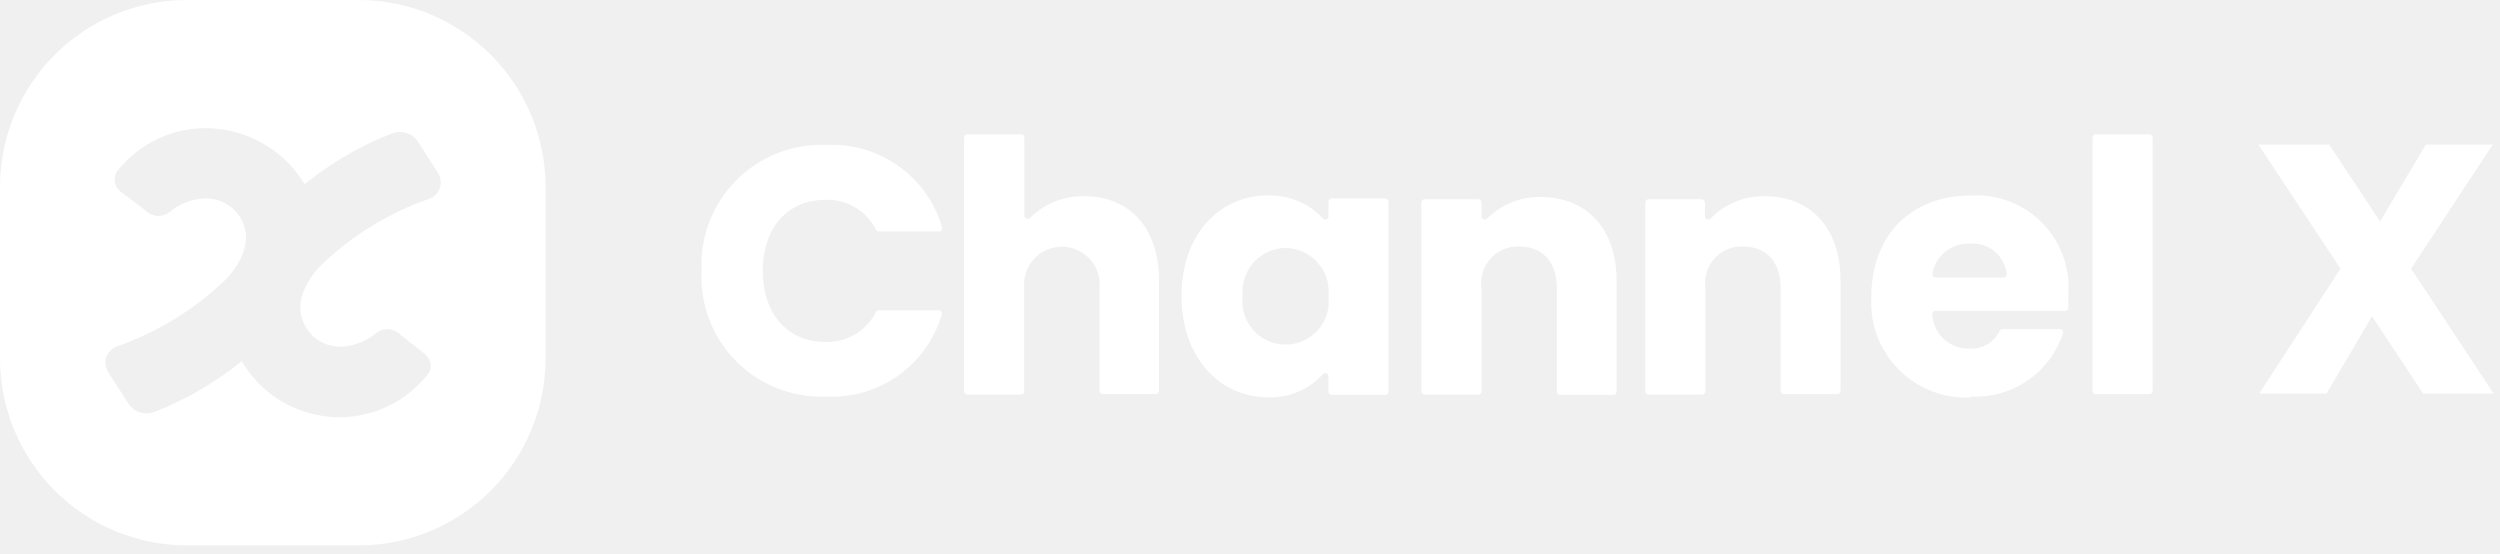
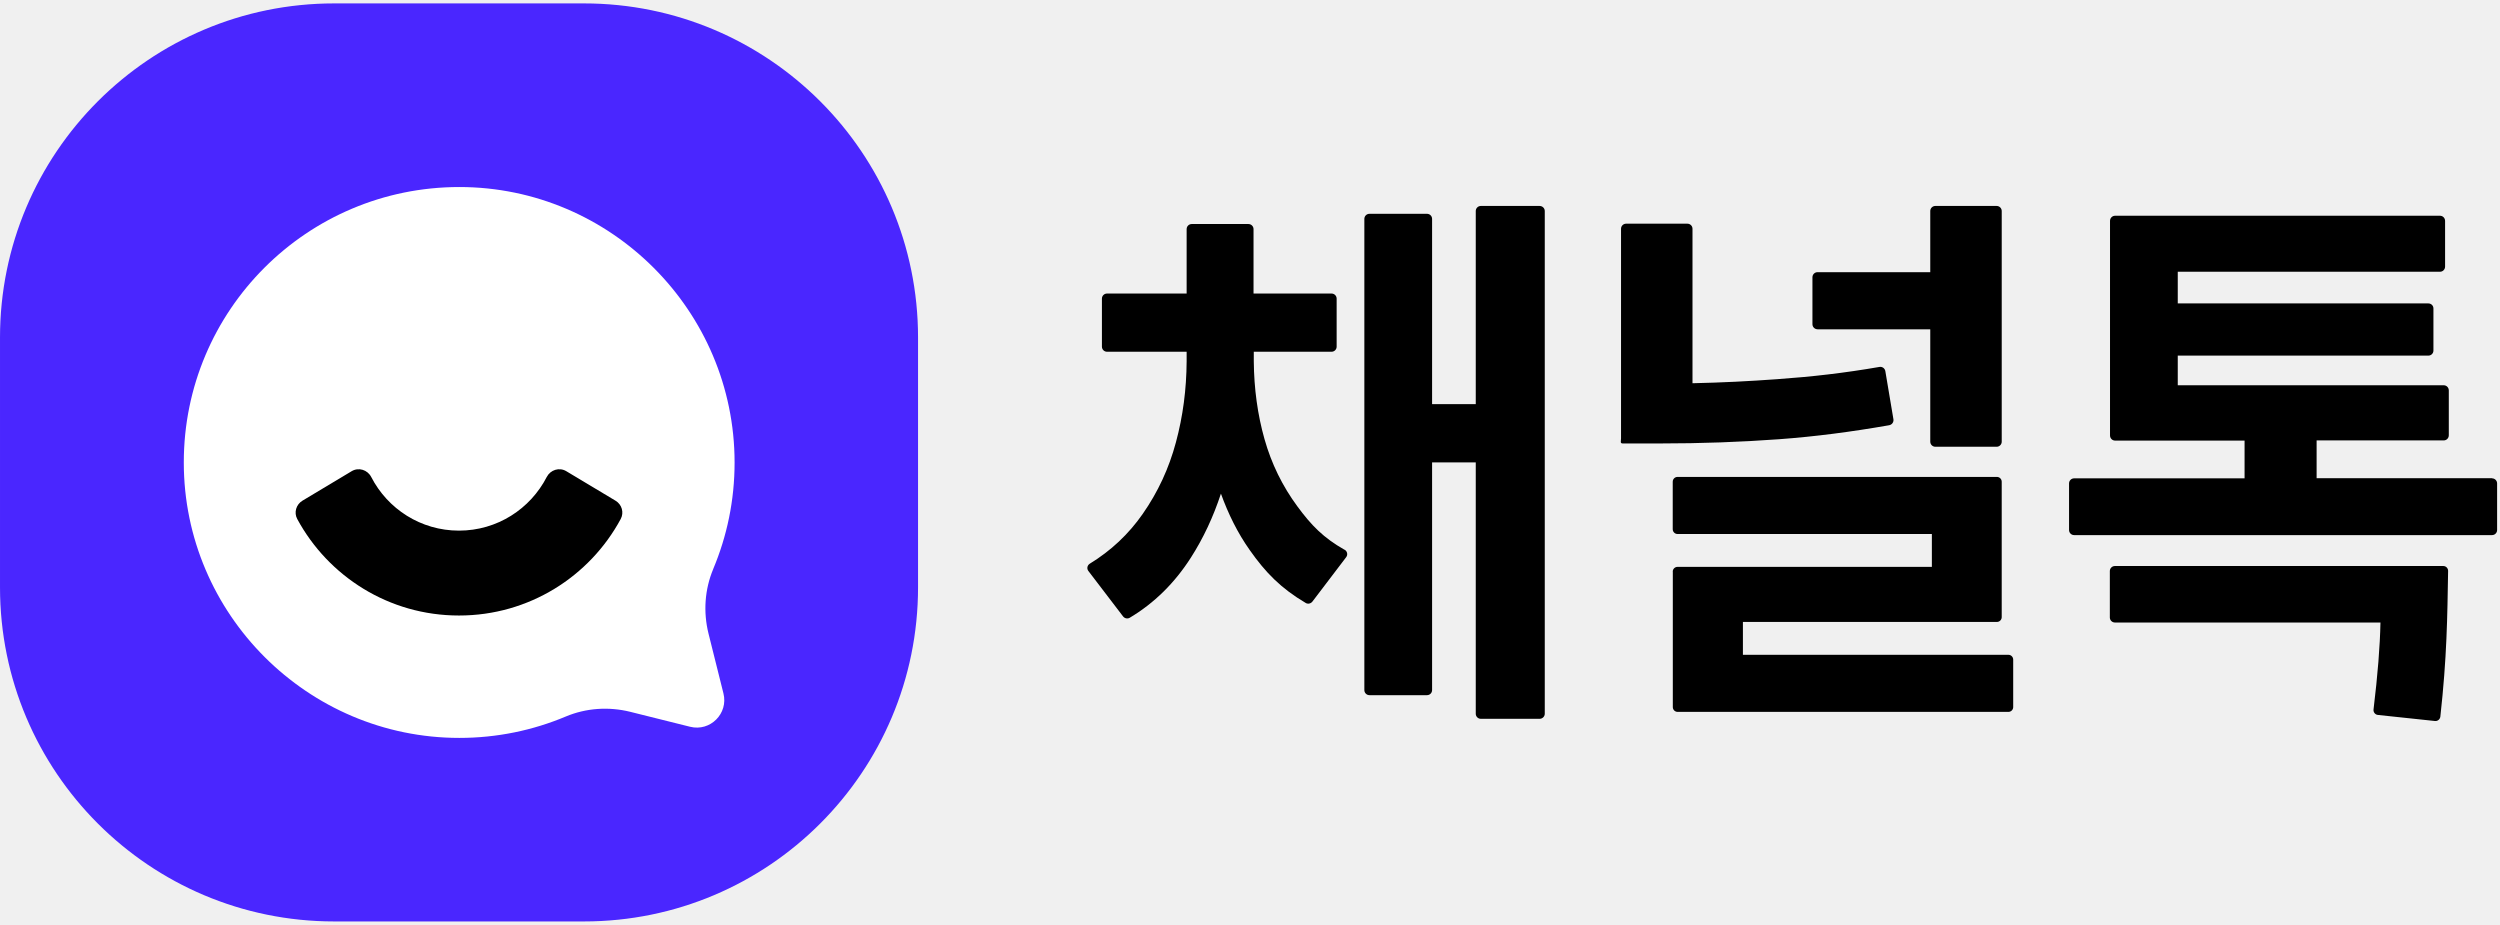
- <svg xmlns="http://www.w3.org/2000/svg" width="158" height="35" viewBox="0 0 158 35" fill="none">
-   <g clip-path="url(#clip0_841_41685)">
-     <path d="M153.14 24.87L149.91 19.99L147.04 24.87H142.78L147.92 16.98L142.73 9.14H147.21L150.42 14L153.31 9.14H157.54L152.38 16.98L157.6 24.87H153.14Z" fill="#FFFFFF" />
-     <path d="M22.66 0H11.82C8.689 -4.48262e-06 5.685 1.243 3.469 3.455C1.253 5.667 0.005 8.669 0 11.8V22.65C0 25.785 1.245 28.791 3.462 31.008C5.679 33.225 8.685 34.47 11.82 34.47H22.66C25.795 34.47 28.801 33.225 31.018 31.008C33.235 28.791 34.48 25.785 34.48 22.65V11.8C34.475 8.669 33.227 5.667 31.011 3.455C28.795 1.243 25.791 -4.48262e-06 22.66 0ZM27.16 12.55C24.535 13.462 22.145 14.944 20.16 16.89C19.841 17.24 19.568 17.63 19.35 18.05C19.132 18.451 19.005 18.895 18.98 19.35C18.973 19.688 19.035 20.024 19.161 20.338C19.287 20.651 19.476 20.936 19.715 21.175C19.954 21.414 20.239 21.603 20.552 21.729C20.866 21.855 21.202 21.917 21.54 21.91C22.36 21.875 23.147 21.573 23.78 21.05C23.998 20.876 24.273 20.788 24.552 20.805C24.831 20.822 25.094 20.941 25.29 21.14L26.8 22.33C26.968 22.452 27.095 22.624 27.161 22.821C27.227 23.018 27.23 23.231 27.17 23.43C27.145 23.494 27.111 23.555 27.07 23.61C26.405 24.47 25.552 25.167 24.576 25.645C23.6 26.124 22.527 26.372 21.44 26.37C19.932 26.358 18.465 25.88 17.24 25C16.573 24.515 15.998 23.916 15.54 23.23L15.27 22.83L14.89 23.13C13.339 24.33 11.625 25.303 9.8 26.02C9.505 26.144 9.177 26.162 8.87 26.071C8.564 25.98 8.299 25.785 8.12 25.52L6.84 23.52C6.752 23.383 6.696 23.227 6.675 23.066C6.654 22.904 6.67 22.739 6.721 22.584C6.771 22.429 6.856 22.287 6.968 22.169C7.081 22.051 7.218 21.959 7.37 21.9C9.994 20.985 12.384 19.503 14.37 17.56C14.689 17.21 14.962 16.82 15.18 16.4C15.394 15.998 15.52 15.555 15.55 15.1C15.557 14.765 15.496 14.433 15.373 14.122C15.249 13.811 15.064 13.528 14.829 13.289C14.595 13.051 14.314 12.861 14.005 12.733C13.696 12.604 13.365 12.539 13.03 12.54H12.96C12.139 12.574 11.352 12.876 10.72 13.4C10.502 13.574 10.227 13.662 9.948 13.645C9.669 13.628 9.406 13.509 9.21 13.31L7.66 12.14C7.492 12.018 7.365 11.846 7.299 11.649C7.233 11.452 7.23 11.239 7.29 11.04C7.31 10.975 7.34 10.915 7.38 10.86C8.045 9.998 8.9 9.3 9.878 8.822C10.856 8.343 11.931 8.096 13.02 8.1C14.535 8.108 16.009 8.587 17.24 9.47C17.924 9.951 18.517 10.55 18.99 11.24L19.26 11.64L19.64 11.34C21.189 10.138 22.904 9.164 24.73 8.45C25.025 8.326 25.353 8.308 25.66 8.399C25.966 8.49 26.231 8.685 26.41 8.95L27.69 10.95C27.774 11.087 27.828 11.24 27.846 11.4C27.865 11.559 27.849 11.721 27.798 11.874C27.748 12.026 27.664 12.166 27.554 12.283C27.444 12.399 27.309 12.491 27.16 12.55Z" fill="#FFFFFF" />
-     <path d="M52.23 9.16C53.855 9.081 55.46 9.55 56.786 10.494C58.112 11.437 59.082 12.799 59.54 14.36C59.549 14.391 59.551 14.424 59.545 14.456C59.54 14.488 59.527 14.519 59.508 14.545C59.488 14.571 59.463 14.592 59.434 14.607C59.405 14.622 59.373 14.63 59.34 14.63H55.54C55.502 14.629 55.464 14.618 55.432 14.596C55.4 14.575 55.375 14.545 55.36 14.51C55.062 13.921 54.601 13.431 54.032 13.097C53.463 12.764 52.809 12.601 52.15 12.63C49.81 12.63 48.21 14.36 48.21 17.12C48.21 19.88 49.81 21.61 52.15 21.61C52.81 21.636 53.464 21.472 54.033 21.137C54.602 20.802 55.063 20.31 55.36 19.72C55.376 19.686 55.401 19.657 55.433 19.638C55.465 19.618 55.502 19.608 55.54 19.61H59.32C59.353 19.61 59.385 19.618 59.414 19.633C59.443 19.648 59.468 19.669 59.487 19.695C59.507 19.721 59.52 19.752 59.526 19.784C59.531 19.816 59.529 19.849 59.52 19.88C59.06 21.443 58.087 22.805 56.756 23.745C55.426 24.685 53.817 25.149 52.19 25.06C51.14 25.102 50.093 24.924 49.116 24.539C48.139 24.153 47.253 23.568 46.514 22.821C45.775 22.074 45.201 21.181 44.826 20.2C44.452 19.218 44.286 18.169 44.34 17.12C44.286 16.066 44.453 15.013 44.829 14.028C45.206 13.042 45.784 12.146 46.527 11.397C47.269 10.648 48.16 10.062 49.142 9.677C50.124 9.291 51.176 9.115 52.23 9.16Z" fill="#FFFFFF" />
-     <path d="M61.14 8.49H64.54C64.567 8.49 64.594 8.496 64.619 8.506C64.644 8.517 64.666 8.533 64.685 8.552C64.704 8.572 64.719 8.595 64.728 8.621C64.737 8.646 64.742 8.673 64.74 8.7V13.62C64.74 13.662 64.752 13.703 64.775 13.739C64.798 13.774 64.831 13.801 64.869 13.817C64.908 13.833 64.951 13.837 64.992 13.829C65.033 13.821 65.071 13.8 65.1 13.77C65.551 13.321 66.089 12.969 66.68 12.733C67.271 12.498 67.904 12.384 68.54 12.4C71.36 12.4 73.25 14.4 73.25 17.69V24.69C73.25 24.746 73.228 24.799 73.189 24.839C73.149 24.878 73.096 24.9 73.04 24.9H69.7C69.644 24.9 69.591 24.878 69.552 24.839C69.512 24.799 69.49 24.746 69.49 24.69V18.2C69.52 17.869 69.482 17.536 69.376 17.221C69.27 16.906 69.1 16.616 68.876 16.371C68.652 16.125 68.379 15.929 68.075 15.795C67.771 15.661 67.442 15.592 67.11 15.592C66.778 15.592 66.449 15.661 66.145 15.795C65.841 15.929 65.569 16.125 65.345 16.371C65.121 16.616 64.95 16.906 64.845 17.221C64.739 17.536 64.7 17.869 64.73 18.2V24.73C64.731 24.757 64.727 24.784 64.718 24.81C64.709 24.835 64.694 24.858 64.675 24.878C64.656 24.898 64.634 24.913 64.609 24.924C64.584 24.935 64.557 24.94 64.53 24.94H61.14C61.113 24.94 61.085 24.935 61.06 24.924C61.034 24.914 61.011 24.898 60.992 24.879C60.972 24.859 60.957 24.836 60.946 24.811C60.936 24.785 60.93 24.758 60.93 24.73V8.7C60.93 8.645 60.952 8.591 60.992 8.552C61.031 8.512 61.084 8.49 61.14 8.49Z" fill="#FFFFFF" />
-     <path d="M80.14 12.36C80.786 12.337 81.43 12.454 82.027 12.702C82.624 12.951 83.16 13.325 83.6 13.8C83.626 13.834 83.662 13.859 83.703 13.871C83.744 13.884 83.788 13.883 83.828 13.868C83.868 13.854 83.903 13.826 83.927 13.791C83.951 13.755 83.962 13.713 83.96 13.67V12.75C83.962 12.695 83.985 12.643 84.024 12.604C84.063 12.565 84.115 12.542 84.17 12.54H87.54C87.595 12.542 87.647 12.565 87.686 12.604C87.725 12.643 87.748 12.695 87.75 12.75V24.75C87.75 24.805 87.728 24.859 87.688 24.898C87.649 24.938 87.596 24.96 87.54 24.96H84.17C84.114 24.96 84.061 24.938 84.021 24.898C83.982 24.859 83.96 24.805 83.96 24.75V23.8C83.965 23.756 83.955 23.712 83.932 23.674C83.909 23.637 83.875 23.608 83.834 23.592C83.793 23.576 83.748 23.574 83.705 23.586C83.663 23.598 83.626 23.624 83.6 23.66C83.16 24.14 82.621 24.518 82.02 24.768C81.419 25.019 80.77 25.135 80.12 25.11C77.12 25.11 74.67 22.62 74.67 18.71C74.67 14.8 77.09 12.35 80.14 12.35V12.36ZM81.25 15.67C80.866 15.674 80.487 15.759 80.138 15.919C79.789 16.078 79.477 16.309 79.221 16.596C78.966 16.883 78.774 17.22 78.657 17.586C78.539 17.952 78.499 18.338 78.54 18.72C78.493 19.103 78.528 19.492 78.643 19.861C78.758 20.23 78.95 20.57 79.206 20.86C79.462 21.149 79.777 21.38 80.129 21.539C80.482 21.698 80.864 21.779 81.25 21.779C81.636 21.779 82.018 21.698 82.371 21.539C82.723 21.38 83.037 21.149 83.294 20.86C83.55 20.57 83.742 20.23 83.856 19.861C83.971 19.492 84.007 19.103 83.96 18.72C83.999 18.338 83.958 17.953 83.84 17.588C83.722 17.223 83.53 16.886 83.275 16.599C83.02 16.313 82.709 16.082 82.36 15.922C82.011 15.762 81.633 15.676 81.25 15.67Z" fill="#FFFFFF" />
-     <path d="M98.39 18.21C98.39 16.52 97.46 15.58 96.01 15.58C95.672 15.567 95.335 15.627 95.023 15.758C94.711 15.89 94.432 16.087 94.205 16.338C93.978 16.589 93.809 16.887 93.709 17.21C93.61 17.534 93.583 17.875 93.63 18.21V24.73C93.631 24.757 93.627 24.784 93.618 24.81C93.608 24.835 93.594 24.858 93.575 24.878C93.556 24.898 93.534 24.913 93.509 24.924C93.484 24.935 93.457 24.94 93.43 24.94H90.04C90.013 24.94 89.985 24.935 89.96 24.924C89.934 24.914 89.911 24.898 89.892 24.879C89.872 24.859 89.857 24.836 89.846 24.811C89.835 24.785 89.83 24.758 89.83 24.73V12.8C89.83 12.773 89.835 12.745 89.846 12.72C89.857 12.694 89.872 12.671 89.892 12.652C89.911 12.632 89.934 12.617 89.96 12.606C89.985 12.596 90.013 12.59 90.04 12.59H93.43C93.457 12.59 93.484 12.596 93.509 12.606C93.534 12.617 93.556 12.633 93.575 12.652C93.594 12.672 93.608 12.695 93.618 12.721C93.627 12.746 93.631 12.773 93.63 12.8V13.66C93.629 13.702 93.641 13.743 93.665 13.778C93.688 13.814 93.721 13.841 93.759 13.857C93.798 13.873 93.841 13.877 93.882 13.869C93.923 13.861 93.961 13.84 93.99 13.81C94.437 13.367 94.968 13.018 95.552 12.785C96.136 12.551 96.761 12.437 97.39 12.45C100.26 12.45 102.17 14.45 102.17 17.75V24.75C102.171 24.777 102.167 24.804 102.158 24.83C102.148 24.855 102.134 24.878 102.115 24.898C102.096 24.918 102.074 24.933 102.049 24.944C102.024 24.955 101.997 24.96 101.97 24.96H98.6C98.573 24.96 98.546 24.955 98.521 24.944C98.496 24.933 98.474 24.918 98.455 24.898C98.436 24.878 98.422 24.855 98.412 24.83C98.403 24.804 98.399 24.777 98.4 24.75V18.21H98.39Z" fill="#FFFFFF" />
-     <path d="M112.54 18.21C112.54 16.52 111.61 15.58 110.16 15.58C109.822 15.567 109.485 15.627 109.173 15.758C108.861 15.889 108.582 16.087 108.355 16.338C108.128 16.589 107.958 16.887 107.859 17.21C107.76 17.534 107.733 17.875 107.78 18.21V24.73C107.78 24.758 107.775 24.785 107.764 24.811C107.753 24.836 107.738 24.859 107.718 24.879C107.699 24.898 107.676 24.914 107.65 24.924C107.625 24.935 107.598 24.94 107.57 24.94H104.19C104.162 24.94 104.135 24.935 104.11 24.924C104.084 24.914 104.061 24.898 104.041 24.879C104.022 24.859 104.007 24.836 103.996 24.811C103.985 24.785 103.98 24.758 103.98 24.73V12.8C103.98 12.773 103.985 12.745 103.996 12.72C104.007 12.694 104.022 12.671 104.041 12.652C104.061 12.632 104.084 12.617 104.11 12.606C104.135 12.596 104.162 12.59 104.19 12.59H107.54C107.596 12.59 107.649 12.612 107.688 12.652C107.728 12.691 107.75 12.745 107.75 12.8V13.66C107.749 13.702 107.761 13.743 107.784 13.778C107.807 13.814 107.84 13.841 107.879 13.857C107.918 13.873 107.961 13.877 108.002 13.869C108.043 13.861 108.081 13.84 108.11 13.81C108.555 13.353 109.089 12.993 109.679 12.75C110.269 12.508 110.902 12.389 111.54 12.4C114.41 12.4 116.32 14.4 116.32 17.7V24.7C116.32 24.756 116.298 24.809 116.258 24.849C116.219 24.888 116.166 24.91 116.11 24.91H112.75C112.694 24.91 112.641 24.888 112.601 24.849C112.562 24.809 112.54 24.756 112.54 24.7V18.21Z" fill="#FFFFFF" />
-     <path d="M124.54 25.12C123.696 25.16 122.854 25.021 122.068 24.713C121.282 24.405 120.57 23.935 119.978 23.332C119.386 22.73 118.928 22.01 118.634 21.219C118.339 20.427 118.215 19.583 118.27 18.74C118.27 14.8 120.85 12.36 124.54 12.36C125.365 12.306 126.193 12.428 126.968 12.72C127.742 13.011 128.446 13.464 129.031 14.049C129.616 14.634 130.069 15.338 130.36 16.112C130.652 16.887 130.774 17.715 130.72 18.54C130.72 18.83 130.72 19.14 130.72 19.46C130.715 19.512 130.69 19.561 130.652 19.596C130.613 19.631 130.562 19.651 130.51 19.65H122.33C122.3 19.648 122.27 19.653 122.242 19.665C122.215 19.676 122.19 19.693 122.17 19.715C122.15 19.737 122.135 19.763 122.126 19.792C122.117 19.821 122.115 19.851 122.12 19.88C122.151 20.472 122.412 21.028 122.847 21.429C123.283 21.831 123.858 22.047 124.45 22.03C124.841 22.057 125.232 21.968 125.574 21.774C125.915 21.58 126.192 21.29 126.37 20.94C126.382 20.904 126.405 20.871 126.435 20.846C126.465 20.822 126.501 20.806 126.54 20.8H130.18C130.212 20.799 130.244 20.805 130.273 20.819C130.302 20.832 130.328 20.853 130.348 20.878C130.367 20.904 130.38 20.933 130.386 20.965C130.392 20.997 130.389 21.03 130.38 21.06C129.984 22.274 129.199 23.323 128.147 24.046C127.095 24.769 125.835 25.125 124.56 25.06L124.54 25.12ZM122.33 17.54H126.62C126.649 17.539 126.678 17.532 126.705 17.519C126.731 17.506 126.754 17.488 126.773 17.465C126.792 17.442 126.806 17.416 126.814 17.387C126.822 17.359 126.824 17.329 126.82 17.3C126.757 16.744 126.479 16.234 126.046 15.879C125.612 15.524 125.058 15.352 124.5 15.4C123.946 15.374 123.401 15.548 122.965 15.892C122.53 16.236 122.233 16.725 122.13 17.27C122.122 17.301 122.122 17.334 122.128 17.365C122.135 17.396 122.148 17.426 122.167 17.452C122.186 17.477 122.211 17.499 122.239 17.514C122.267 17.529 122.298 17.538 122.33 17.54Z" fill="#FFFFFF" />
-     <path d="M132.46 8.49H135.84C135.868 8.49 135.895 8.496 135.92 8.506C135.946 8.517 135.969 8.532 135.988 8.552C136.008 8.571 136.023 8.594 136.034 8.62C136.045 8.645 136.05 8.673 136.05 8.7V24.7C136.05 24.728 136.045 24.755 136.034 24.781C136.023 24.806 136.008 24.829 135.988 24.849C135.969 24.868 135.946 24.884 135.92 24.894C135.895 24.905 135.868 24.91 135.84 24.91H132.46C132.404 24.91 132.351 24.888 132.312 24.849C132.272 24.809 132.25 24.756 132.25 24.7V8.7C132.25 8.645 132.272 8.591 132.312 8.552C132.351 8.512 132.404 8.49 132.46 8.49Z" fill="#FFFFFF" />
+ <svg xmlns="http://www.w3.org/2000/svg" width="692" height="256" viewBox="0 0 692 256" fill="none">
+   <g clip-path="url(#clip0_1642_52017)">
+     <path d="M161.625 0.943H92.491C41.41 0.943 0.001 42.353 0.001 93.433V162.567C0.001 213.648 41.41 255.057 92.491 255.057H161.625C212.706 255.057 254.115 213.648 254.115 162.567V93.433C254.115 42.353 212.706 0.943 161.625 0.943Z" fill="#4A26FF" />
+     <path d="M197.419 157.493C201.23 148.421 203.334 138.485 203.334 128.034C203.334 86.068 169.106 51.77 127.14 51.77C85.009 51.77 50.852 85.904 50.875 128.034C50.875 170.001 85.173 204.252 127.14 204.252C137.59 204.252 147.527 202.148 156.598 198.337C162.233 195.976 168.498 195.555 174.437 197.028L191.013 201.166C196.601 202.569 201.651 197.495 200.248 191.931L196.11 175.355C194.637 169.416 195.058 163.15 197.419 157.516V157.493Z" fill="white" />
+     <path d="M127.068 170.375C146.403 170.375 163.236 159.573 171.817 143.652C172.775 141.875 172.144 139.654 170.391 138.602L156.737 130.419C154.82 129.273 152.365 130.045 151.336 132.032C146.801 140.846 137.636 146.878 127.045 146.878C116.454 146.878 107.289 140.846 102.753 132.032C101.724 130.045 99.293 129.273 97.352 130.419L83.699 138.602C81.969 139.654 81.314 141.875 82.272 143.652C90.853 159.55 107.686 170.375 127.021 170.375H127.068Z" fill="black" />
+     <path d="M372.111 152.14C366.336 148.867 362.969 145.407 359.135 140.193C354.973 134.559 351.934 128.34 350.017 121.56C348.1 114.78 347.118 107.602 347.048 100.004V97.362H368.58C369.352 97.362 369.983 96.731 369.983 95.959V82.656C369.983 81.885 369.352 81.253 368.58 81.253H346.977V63.414C346.977 62.643 346.346 62.012 345.575 62.012H329.863C329.092 62.012 328.461 62.643 328.461 63.414V81.253H306.414C305.642 81.253 305.011 81.885 305.011 82.656V95.959C305.011 96.731 305.642 97.362 306.414 97.362H328.461V100.004C328.414 107.789 327.432 115.271 325.491 122.448C323.574 129.626 320.512 136.219 316.303 142.251C312.399 147.862 307.512 152.444 301.667 156.022C300.943 156.466 300.756 157.401 301.27 158.056L310.856 170.61C311.3 171.195 312.118 171.359 312.726 170.985C319.506 166.94 325.141 161.375 329.63 154.362C333.09 148.961 335.849 143.046 337.953 136.64C339.987 142.274 342.582 147.535 345.925 152.257C350.321 158.5 354.529 162.825 361.449 166.916C362.057 167.267 362.829 167.08 363.273 166.519L372.625 154.221C373.139 153.543 372.929 152.561 372.157 152.14H372.111Z" fill="black" />
+     <path d="M426.165 57.008H409.893C409.121 57.008 408.49 57.639 408.49 58.411V111.857H396.403V60.585C396.403 59.813 395.772 59.182 395 59.182H379.055C378.284 59.182 377.652 59.813 377.652 60.585V191.02C377.652 191.792 378.284 192.423 379.055 192.423H395C395.772 192.423 396.403 191.792 396.403 191.02V127.989H408.49V197.567C408.49 198.338 409.121 198.969 409.893 198.969H426.165C426.937 198.969 427.591 198.338 427.591 197.567V58.411C427.591 57.639 426.96 57.008 426.165 57.008Z" fill="black" />
+     <path d="M522.933 117.7C523.705 117.56 524.219 116.835 524.102 116.063L521.858 102.714C521.717 101.942 520.993 101.428 520.221 101.568C510.495 103.251 501.564 104.28 491.885 104.958C484.146 105.519 476.945 105.893 468.482 106.08V63.319C468.482 62.547 467.85 61.916 467.079 61.916H450.105C449.334 61.916 448.703 62.547 448.703 63.319V119.383V121.324C448.703 122.095 448.375 122.75 449.17 122.75H459.457C470.843 122.75 481.832 122.353 492.423 121.581C502.569 120.833 512.365 119.547 522.956 117.7H522.933Z" fill="black" />
+     <path d="M463.034 158.218V195.719C463.034 196.444 463.619 197.052 464.367 197.052H555.922C556.646 197.052 557.254 196.468 557.254 195.719V182.58C557.254 181.855 556.67 181.247 555.922 181.247H482.439V172.153H552.742C553.467 172.153 554.075 171.568 554.075 170.82V133.342C554.075 132.618 553.49 132.01 552.742 132.01H464.343C463.619 132.01 463.011 132.594 463.011 133.342V146.482C463.011 147.207 463.595 147.814 464.343 147.814H534.74V156.909H464.343C463.619 156.909 463.011 157.494 463.011 158.242L463.034 158.218Z" fill="black" />
+     <path d="M503.086 91.166H534.298V122.261C534.298 123.032 534.93 123.663 535.701 123.663H552.675C553.446 123.663 554.078 123.032 554.078 122.261V58.411C554.078 57.639 553.446 57.008 552.675 57.008H535.701C534.93 57.008 534.298 57.639 534.298 58.411V75.338H503.086C502.315 75.338 501.684 75.969 501.684 76.74V89.739C501.684 90.511 502.315 91.142 503.086 91.142V91.166Z" fill="black" />
+     <path d="M689.798 132.359H641.239V121.909H676.425C677.197 121.909 677.828 121.278 677.828 120.483V108.068C677.828 107.273 677.197 106.642 676.425 106.642H602.803V98.436H672.17C672.942 98.436 673.573 97.804 673.573 97.056V85.366C673.573 84.595 672.942 83.987 672.17 83.987H602.803V75.219H675.397C676.168 75.219 676.799 74.588 676.799 73.793V61.145C676.799 60.35 676.168 59.719 675.397 59.719H585.455C584.683 59.719 584.052 60.35 584.052 61.145V120.529C584.052 121.324 584.683 121.956 585.455 121.956H621.296V132.406H574.116C573.344 132.406 572.713 133.038 572.713 133.809V146.715C572.713 147.486 573.344 148.117 574.116 148.117H689.798C690.57 148.117 691.201 147.486 691.201 146.715V133.809C691.201 133.038 690.57 132.406 689.798 132.406V132.359Z" fill="black" />
+     <path d="M585.404 156.674C584.632 156.674 584.001 157.305 584.001 158.077V170.912C584.001 171.684 584.632 172.315 585.427 172.315H658.91C658.793 178.814 658.138 186.904 656.992 196.396C656.899 197.121 657.437 197.799 658.161 197.892L674.013 199.576C674.738 199.646 675.392 199.108 675.486 198.383C677.309 181.947 677.426 170.795 677.637 158.03C677.637 157.282 677.052 156.674 676.304 156.674H585.427H585.404Z" fill="black" />
  </g>
  <defs>
-     <clipPath id="clip0_841_41685">
-       <rect width="157.63" height="34.47" fill="white" />
+     <clipPath id="clip0_1642_52017">
+       <rect width="691.198" height="254.114" fill="white" transform="translate(0 0.943359)" />
    </clipPath>
  </defs>
</svg>
